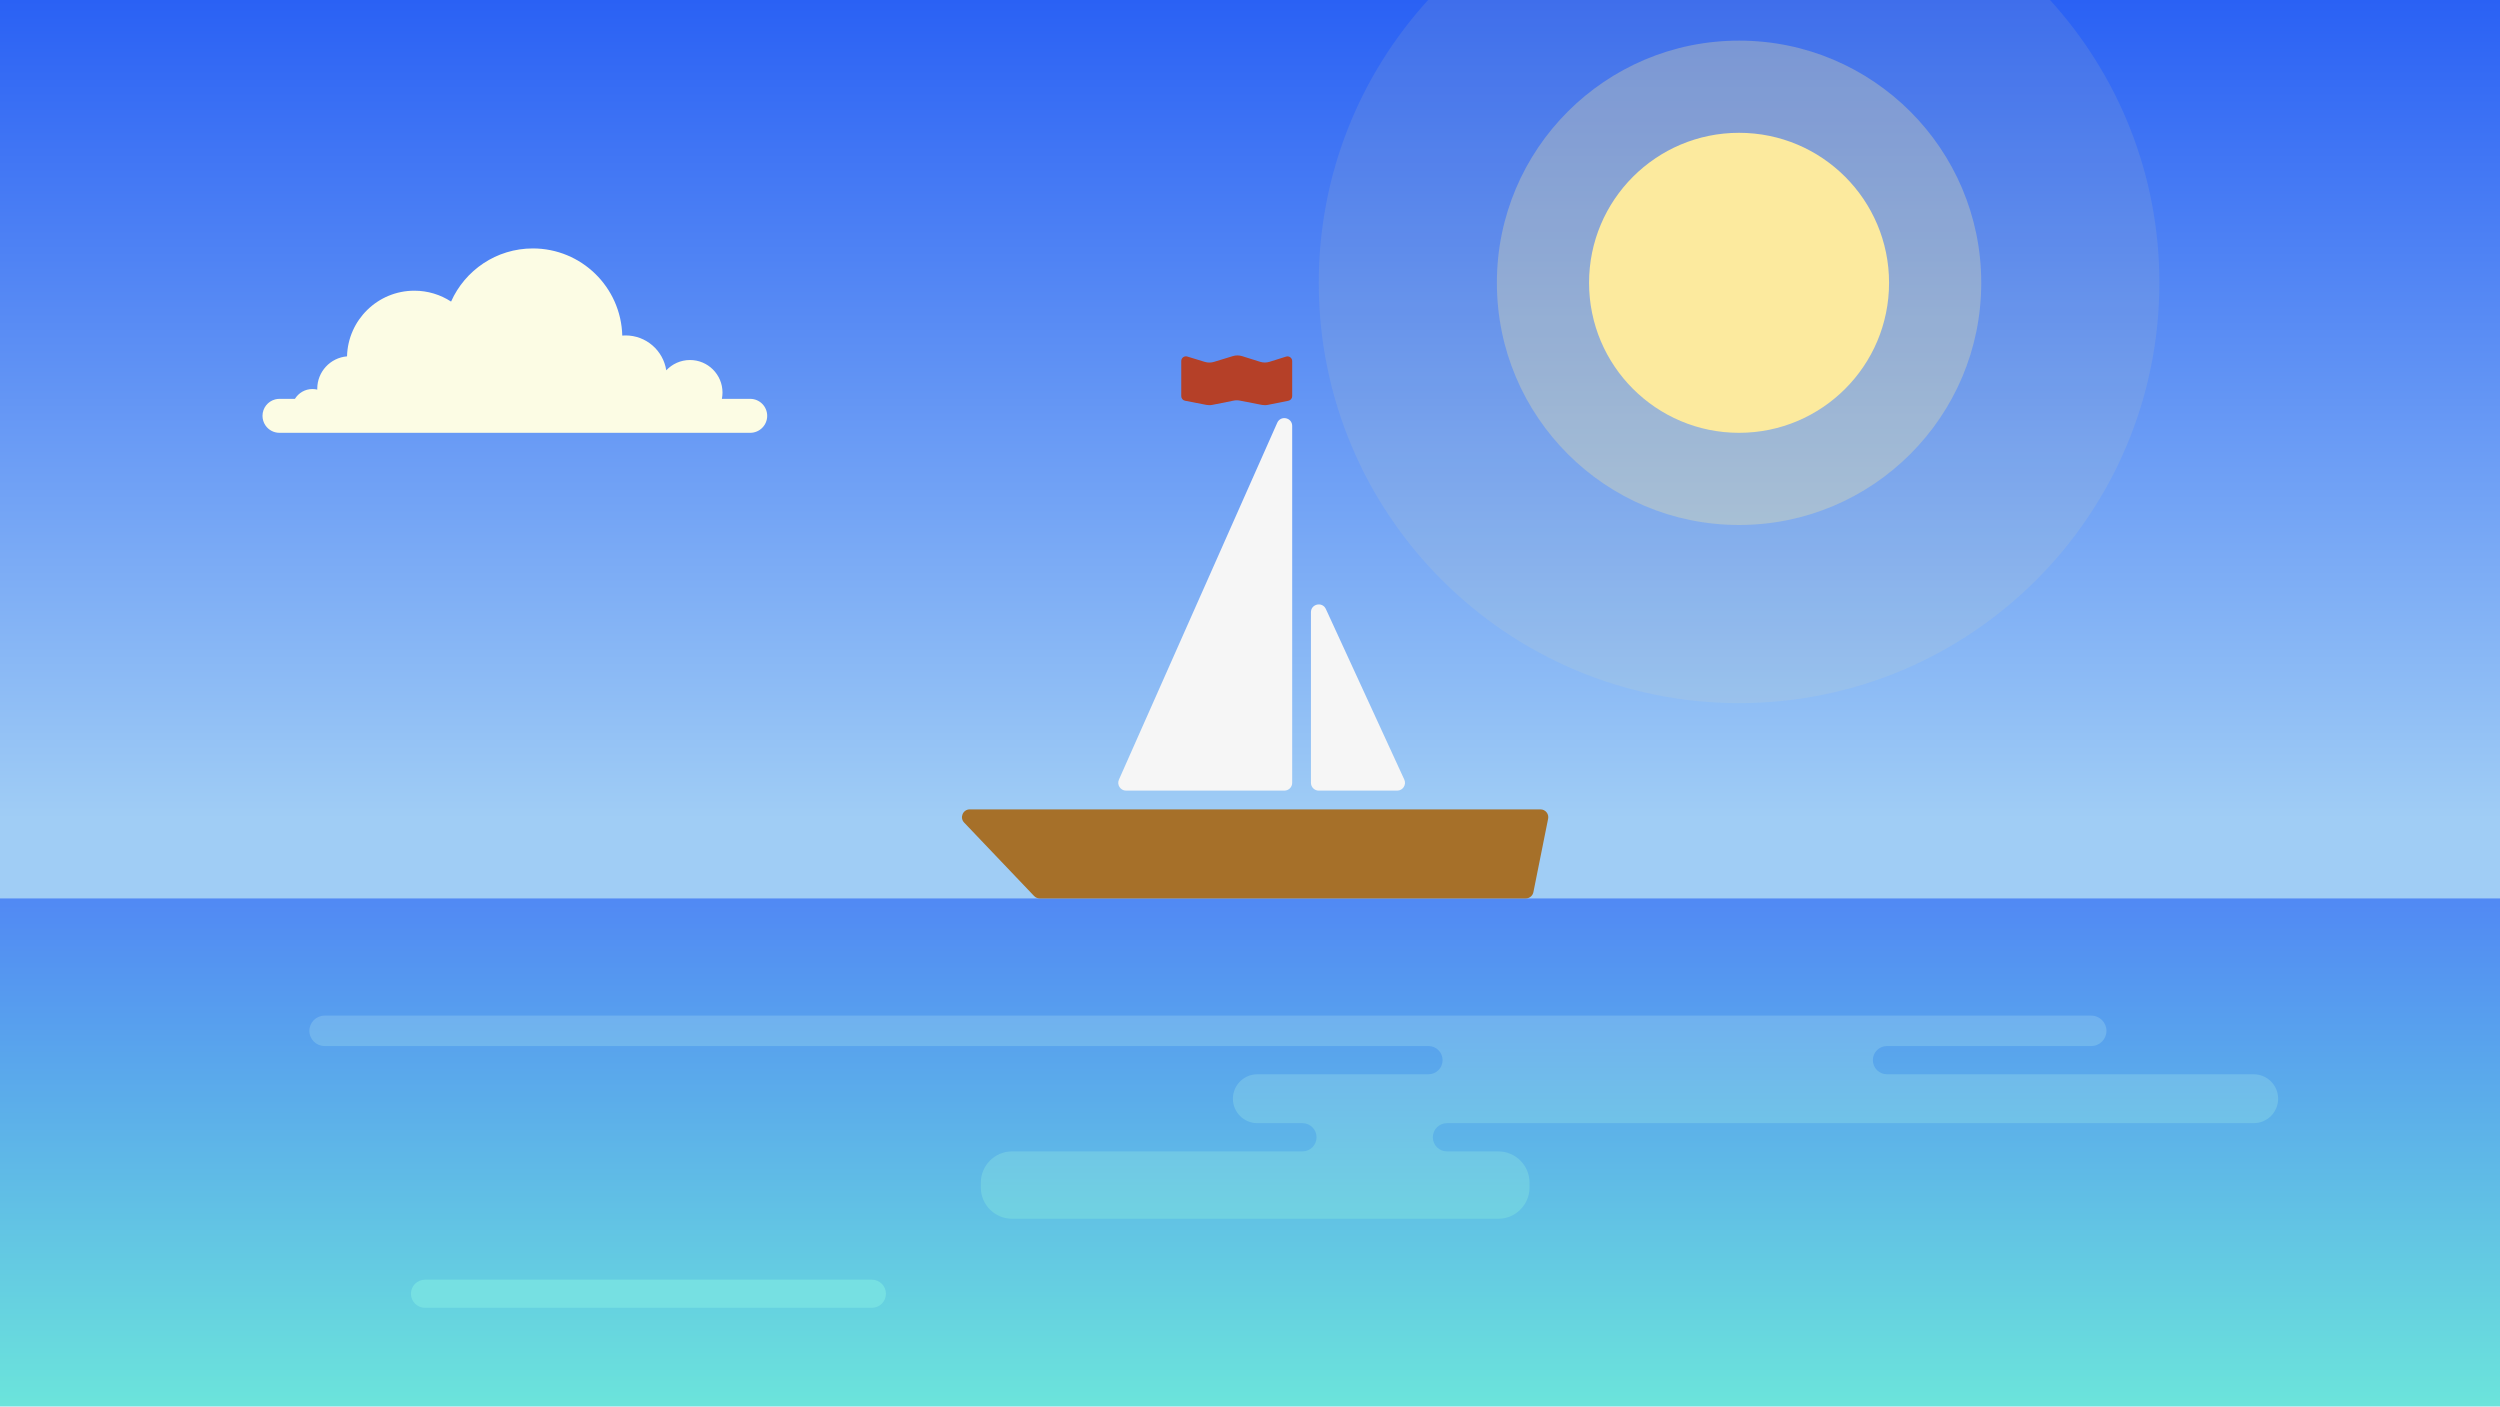
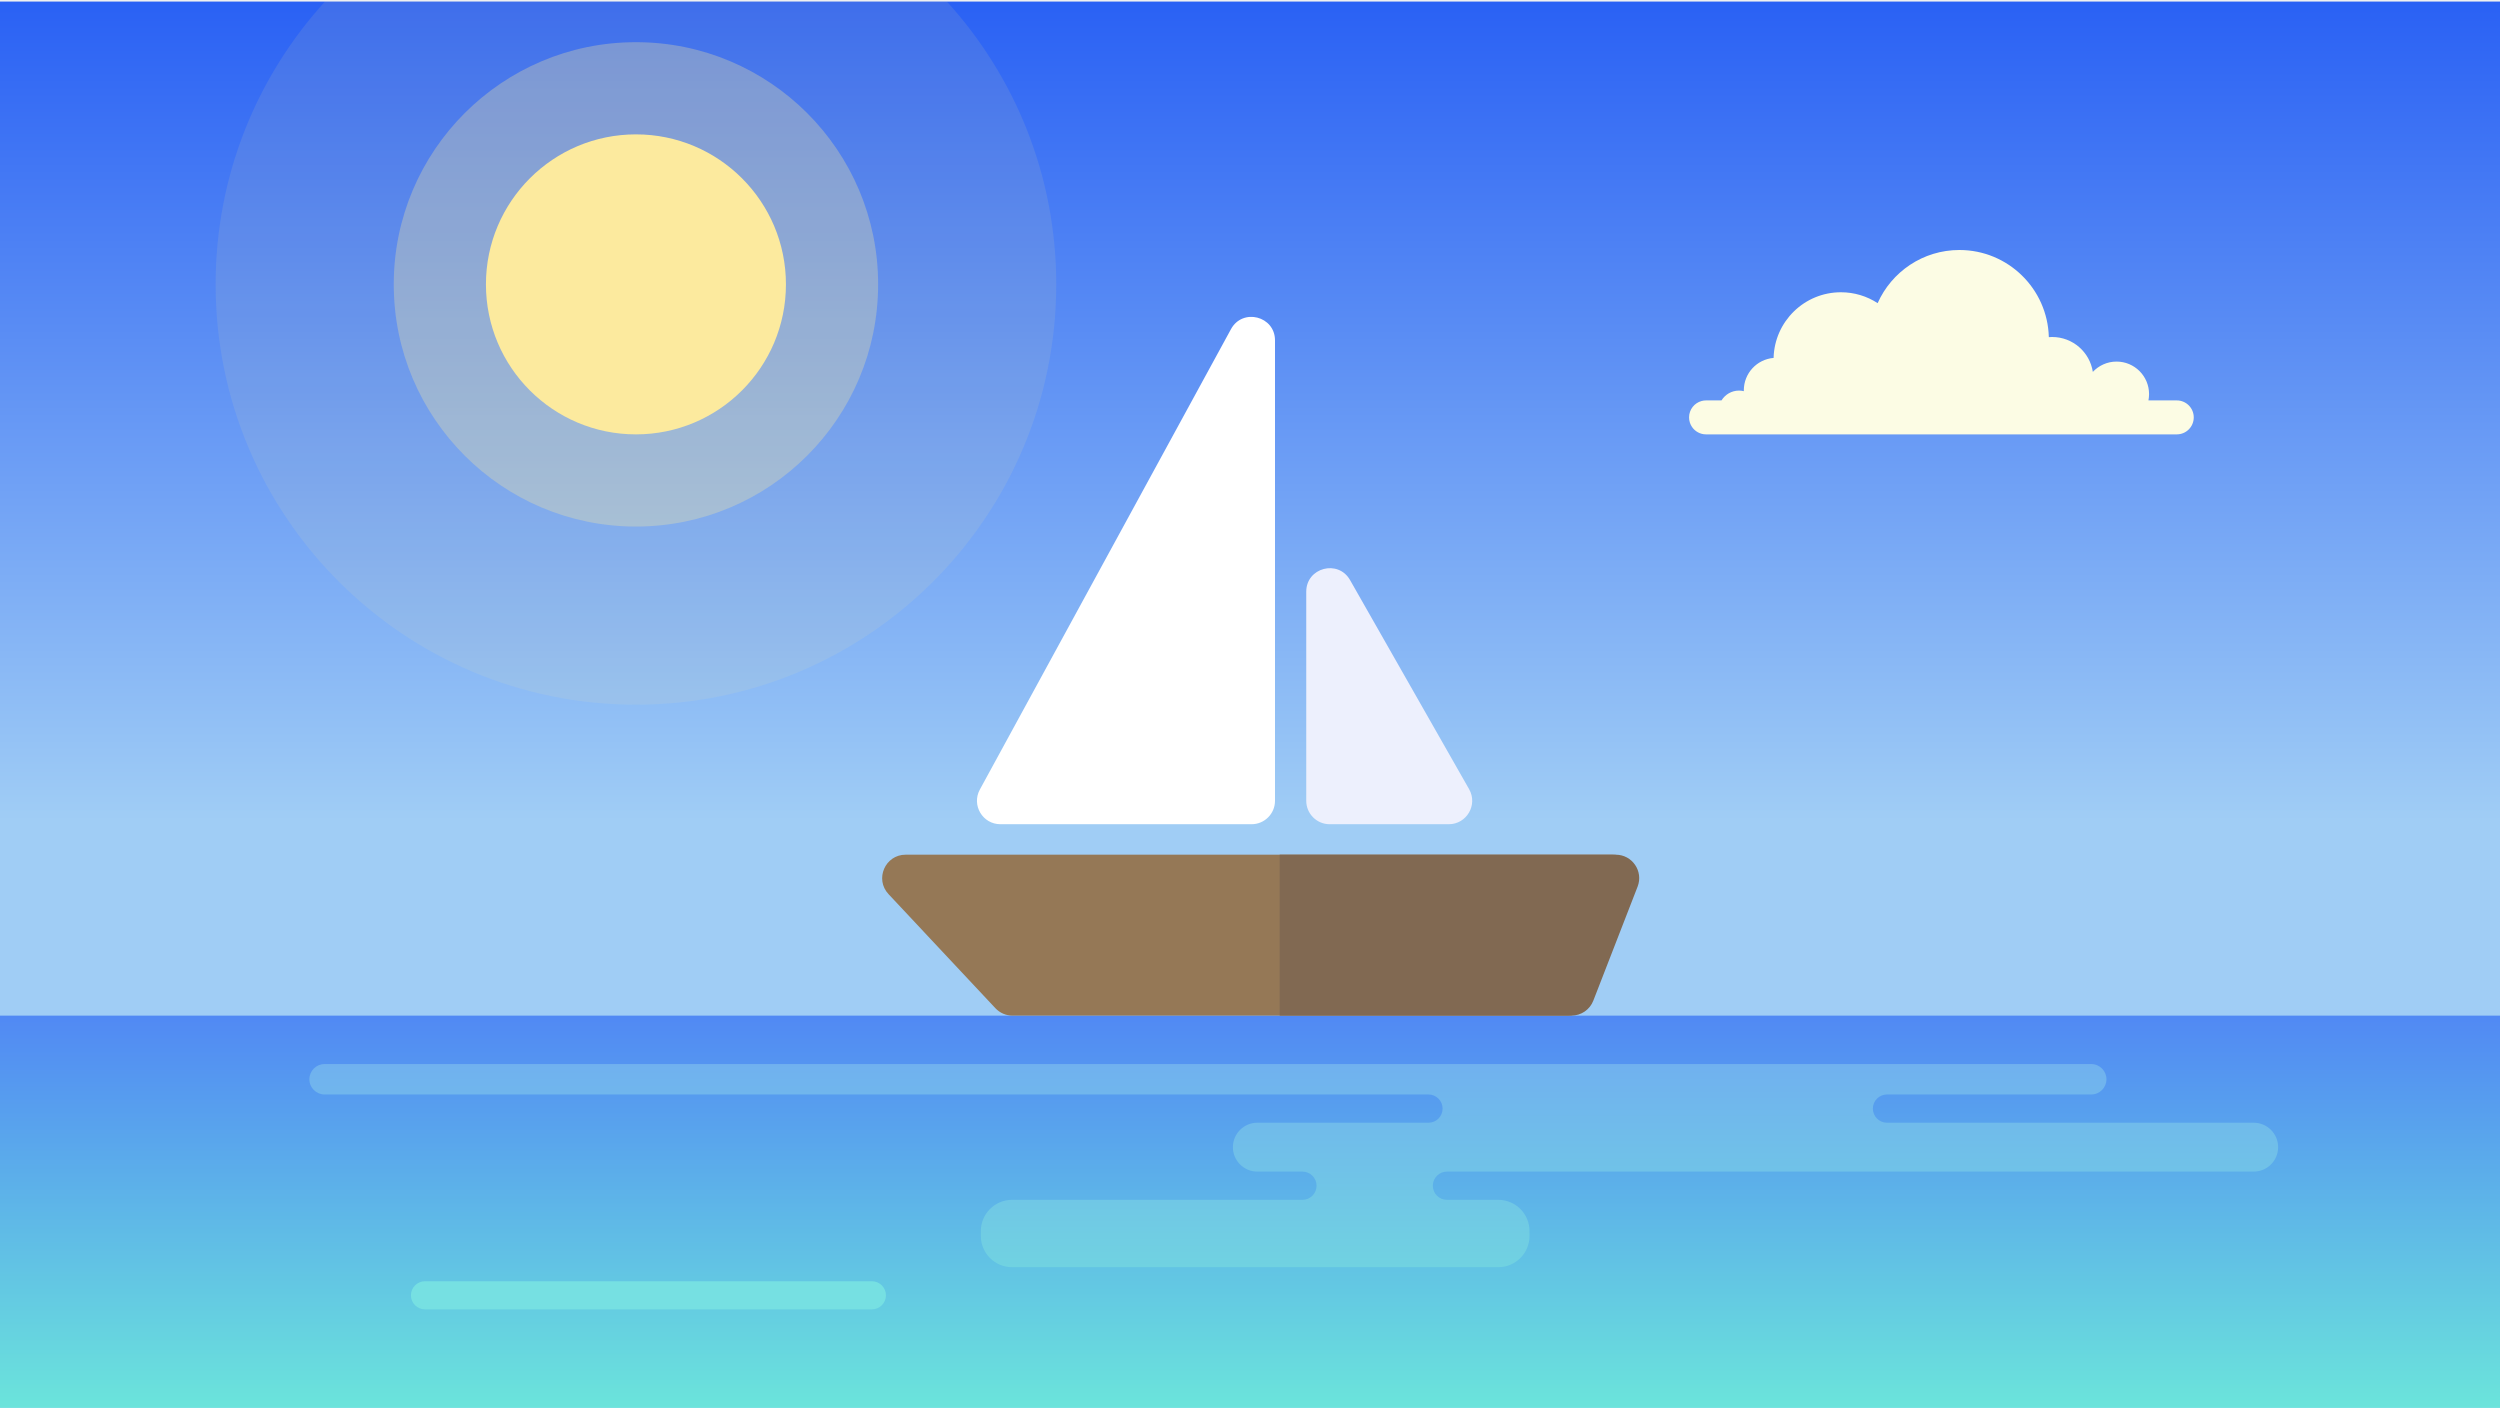
- <svg xmlns="http://www.w3.org/2000/svg" width="1600" height="900" viewBox="0 0 1600 900" fill="none">
-   <rect width="1600" height="900" fill="url(#paint0_linear_8_254)" />
-   <path d="M0 575H1600V900H0V575Z" fill="url(#paint1_linear_8_254)" />
-   <path d="M617.049 526.449C614.017 523.266 616.273 518 620.669 518H985.897C989.054 518 991.42 520.889 990.8 523.983L981.373 570.983C980.904 573.319 978.853 575 976.47 575H665.448C664.08 575 662.772 574.439 661.828 573.449L617.049 526.449Z" fill="#A67029" />
-   <path d="M817.429 270.576C819.62 265.637 827 267.201 827 272.603V501C827 503.761 824.761 506 822 506H720.688C717.071 506 714.651 502.279 716.117 498.973L817.429 270.576Z" fill="#F6F6F6" />
-   <path d="M848.543 389.752C846.301 384.877 839 386.475 839 391.841V501C839 503.761 841.239 506 844 506H894.197C897.843 506 900.263 502.224 898.74 498.911L848.543 389.752Z" fill="#F6F6F6" />
-   <path d="M756 231.054C756 229.038 757.949 227.595 759.877 228.185L771.078 231.607C772.982 232.189 775.018 232.189 776.922 231.607L789.036 227.906C790.967 227.316 793.031 227.324 794.957 227.929L806.502 231.558C808.454 232.171 810.546 232.171 812.498 231.558L823.101 228.226C825.033 227.618 827 229.062 827 231.088V253.541C827 254.971 825.991 256.202 824.588 256.482L811.434 259.113C810.157 259.369 808.842 259.372 807.564 259.124L793.436 256.376C792.158 256.128 790.843 256.131 789.566 256.387L775.934 259.113C774.657 259.369 773.342 259.372 772.064 259.124L758.427 256.472C757.018 256.198 756 254.963 756 253.527V231.054Z" fill="#B54028" />
-   <circle cx="1113" cy="181" r="96" fill="#FCEA9E" />
-   <circle opacity="0.3" cx="1113" cy="181" r="155" fill="#FCEA9E" />
-   <path opacity="0.1" d="M1382 181C1382 329.565 1261.56 450 1113 450C964.435 450 844 329.565 844 181C844 111.297 870.511 47.786 914 7.55787e-05C914 7.55787e-05 1036.64 0 1115.5 0C1194.36 0 1312 7.55787e-05 1312 7.55787e-05C1355.49 47.786 1382 111.297 1382 181Z" fill="#FCEA9E" />
-   <path d="M178.862 277H480.142C486.138 277 491 272.135 491 266.133C491 260.132 486.138 255.267 480.142 255.267H462.005C462.254 253.957 462.397 252.605 462.397 251.22C462.397 239.728 453.083 230.412 441.601 230.412C435.605 230.412 430.208 232.952 426.407 237.012C424.471 224.365 413.551 214.678 400.365 214.678C399.66 214.678 398.955 214.715 398.25 214.771C397.456 183.834 372.137 159 341.02 159C317.68 159 297.604 172.975 288.691 193.015C281.931 188.614 273.868 186.047 265.202 186.047C241.759 186.047 222.698 204.761 222.1 228.07C211.431 228.956 203.045 237.895 203.045 248.799C203.045 248.92 203.049 249.039 203.053 249.159C203.056 249.224 203.058 249.29 203.059 249.355C202.066 249.116 201.036 248.976 199.971 248.976C195.222 248.976 191.074 251.497 188.755 255.267H178.862C177.906 255.267 176.978 255.391 176.095 255.623C171.436 256.847 168 261.089 168 266.133C168 268.406 168.697 270.516 169.89 272.26C171.846 275.121 175.135 277 178.862 277Z" fill="#FCFCE4" />
-   <path d="M1338.4 650H207.733C202.357 650 198 654.357 198 659.733C198 665.108 202.357 669.465 207.733 669.465H914.227C919.219 669.465 923.265 673.511 923.265 678.503C923.265 683.494 919.219 687.54 914.227 687.54H804.701C796.063 687.54 789.06 694.543 789.06 703.182C789.06 711.82 796.063 718.824 804.701 718.824H833.565C838.556 718.824 842.603 722.87 842.603 727.861C842.603 732.852 838.556 736.898 833.565 736.898H647.735C636.689 736.898 627.735 745.853 627.735 756.898V760C627.735 771.046 636.689 780 647.735 780H958.894C969.94 780 978.894 771.046 978.894 760V756.898C978.894 745.853 969.94 736.898 958.894 736.898H926.044C921.053 736.898 917.007 732.852 917.007 727.861C917.007 722.87 921.053 718.824 926.044 718.824H1442.36C1451 718.824 1458 711.82 1458 703.182C1458 694.543 1451 687.54 1442.36 687.54H1207.67C1202.68 687.54 1198.63 683.494 1198.63 678.503C1198.63 673.511 1202.68 669.465 1207.67 669.465H1338.4C1343.78 669.465 1348.13 665.108 1348.13 659.733C1348.13 654.357 1343.78 650 1338.4 650Z" fill="url(#paint2_linear_8_254)" />
-   <path d="M263 828C263 823.029 267.029 819 272 819H558C562.971 819 567 823.029 567 828C567 832.971 562.971 837 558 837H272C267.029 837 263 832.971 263 828Z" fill="#76E0E2" />
+ <svg xmlns="http://www.w3.org/2000/svg" width="1600" height="901" viewBox="0 0 1600 901" fill="none">
+   <rect y="1" width="1600" height="900" fill="url(#paint0_linear_1370_10093)" />
+   <path d="M0 650H1600V901H0V650Z" fill="url(#paint1_linear_1370_10093)" />
+   <circle cx="407" cy="182" r="96" fill="#FCEA9E" />
+   <circle opacity="0.3" cx="407" cy="182" r="155" fill="#FCEA9E" />
+   <path opacity="0.1" d="M676 182C676 330.565 555.565 451 407 451C258.435 451 138 330.565 138 182C138 112.297 164.511 48.786 208 1C208 1 330.638 1 409.5 1C488.362 1 606 1 606 1C649.489 48.786 676 112.297 676 182Z" fill="#FCEA9E" />
+   <path d="M1091.86 278H1393.14C1399.14 278 1404 273.135 1404 267.133C1404 261.132 1399.14 256.267 1393.14 256.267H1375C1375.25 254.957 1375.4 253.605 1375.4 252.22C1375.4 240.728 1366.08 231.412 1354.6 231.412C1348.61 231.412 1343.21 233.952 1339.41 238.012C1337.47 225.365 1326.55 215.678 1313.36 215.678C1312.66 215.678 1311.96 215.715 1311.25 215.771C1310.46 184.834 1285.14 160 1254.02 160C1230.68 160 1210.6 173.975 1201.69 194.015C1194.93 189.614 1186.87 187.047 1178.2 187.047C1154.76 187.047 1135.7 205.761 1135.1 229.07C1124.43 229.956 1116.05 238.895 1116.05 249.799C1116.05 249.92 1116.05 250.039 1116.05 250.159C1116.06 250.224 1116.06 250.29 1116.06 250.355C1115.07 250.116 1114.04 249.976 1112.97 249.976C1108.22 249.976 1104.07 252.497 1101.76 256.267H1091.86C1090.91 256.267 1089.98 256.391 1089.09 256.623C1084.44 257.847 1081 262.089 1081 267.133C1081 269.406 1081.7 271.516 1082.89 273.26C1084.85 276.121 1088.13 278 1091.86 278Z" fill="#FCFCE4" />
+   <path d="M1338.4 681H207.733C202.357 681 198 685.357 198 690.733C198 696.108 202.357 700.465 207.733 700.465H914.227C919.219 700.465 923.265 704.511 923.265 709.503C923.265 714.494 919.219 718.54 914.227 718.54H804.701C796.063 718.54 789.06 725.543 789.06 734.182C789.06 742.82 796.063 749.824 804.701 749.824H833.565C838.556 749.824 842.603 753.87 842.603 758.861C842.603 763.852 838.556 767.898 833.565 767.898H647.735C636.689 767.898 627.735 776.853 627.735 787.898V791C627.735 802.046 636.689 811 647.735 811H958.894C969.94 811 978.894 802.046 978.894 791V787.898C978.894 776.853 969.94 767.898 958.894 767.898H926.044C921.053 767.898 917.007 763.852 917.007 758.861C917.007 753.87 921.053 749.824 926.044 749.824H1442.36C1451 749.824 1458 742.82 1458 734.182C1458 725.543 1451 718.54 1442.36 718.54H1207.67C1202.68 718.54 1198.63 714.494 1198.63 709.503C1198.63 704.511 1202.68 700.465 1207.67 700.465H1338.4C1343.78 700.465 1348.13 696.108 1348.13 690.733C1348.13 685.357 1343.78 681 1338.4 681Z" fill="url(#paint2_linear_1370_10093)" />
+   <path d="M263 829C263 824.029 267.029 820 272 820H558C562.971 820 567 824.029 567 829C567 833.971 562.971 838 558 838H272C267.029 838 263 833.971 263 829Z" fill="#76E0E2" />
+   <path d="M568.662 572.256C559.685 562.674 566.479 547 579.608 547H1031.98C1042.56 547 1049.81 557.648 1045.94 567.489L1017.24 640.489C1014.98 646.227 1009.45 650 1003.28 650H648.001C643.854 650 639.891 648.282 637.055 645.256L568.662 572.256Z" fill="#957856" />
+   <path d="M787.832 210.642C795.273 197 816 202.285 816 217.825V512.5C816 520.784 809.284 527.5 801 527.5H640.268C628.882 527.5 621.648 515.313 627.1 505.317L787.832 210.642Z" fill="white" />
+   <path d="M864.035 371.242C856.419 357.863 836 363.269 836 378.663V512.5C836 520.784 842.716 527.5 851 527.5H927.199C938.706 527.5 945.928 515.078 940.234 505.078L864.035 371.242Z" fill="#EDF0FD" />
+   <path d="M819 547H1034.08C1044.63 547 1051.88 557.598 1048.07 567.43L1019.72 640.43C1017.48 646.199 1011.92 650 1005.73 650H819V547Z" fill="#816952" />
  <defs>
-     <linearGradient id="paint0_linear_8_254" x1="800" y1="0" x2="800" y2="900" gradientUnits="userSpaceOnUse">
+     <linearGradient id="paint0_linear_1370_10093" x1="800" y1="1" x2="800" y2="901" gradientUnits="userSpaceOnUse">
      <stop stop-color="#2A61F4" />
      <stop offset="0.583" stop-color="#A0CDF5" />
    </linearGradient>
-     <linearGradient id="paint1_linear_8_254" x1="800" y1="575" x2="800" y2="900" gradientUnits="userSpaceOnUse">
+     <linearGradient id="paint1_linear_1370_10093" x1="800" y1="650" x2="800" y2="901" gradientUnits="userSpaceOnUse">
      <stop stop-color="#5189F4" />
      <stop offset="1" stop-color="#6BE4DB" />
    </linearGradient>
-     <linearGradient id="paint2_linear_8_254" x1="828" y1="650" x2="828" y2="780" gradientUnits="userSpaceOnUse">
+     <linearGradient id="paint2_linear_1370_10093" x1="828" y1="681" x2="828" y2="811" gradientUnits="userSpaceOnUse">
      <stop stop-color="#70B1EF" />
      <stop offset="1" stop-color="#70D2E1" />
    </linearGradient>
  </defs>
</svg>
